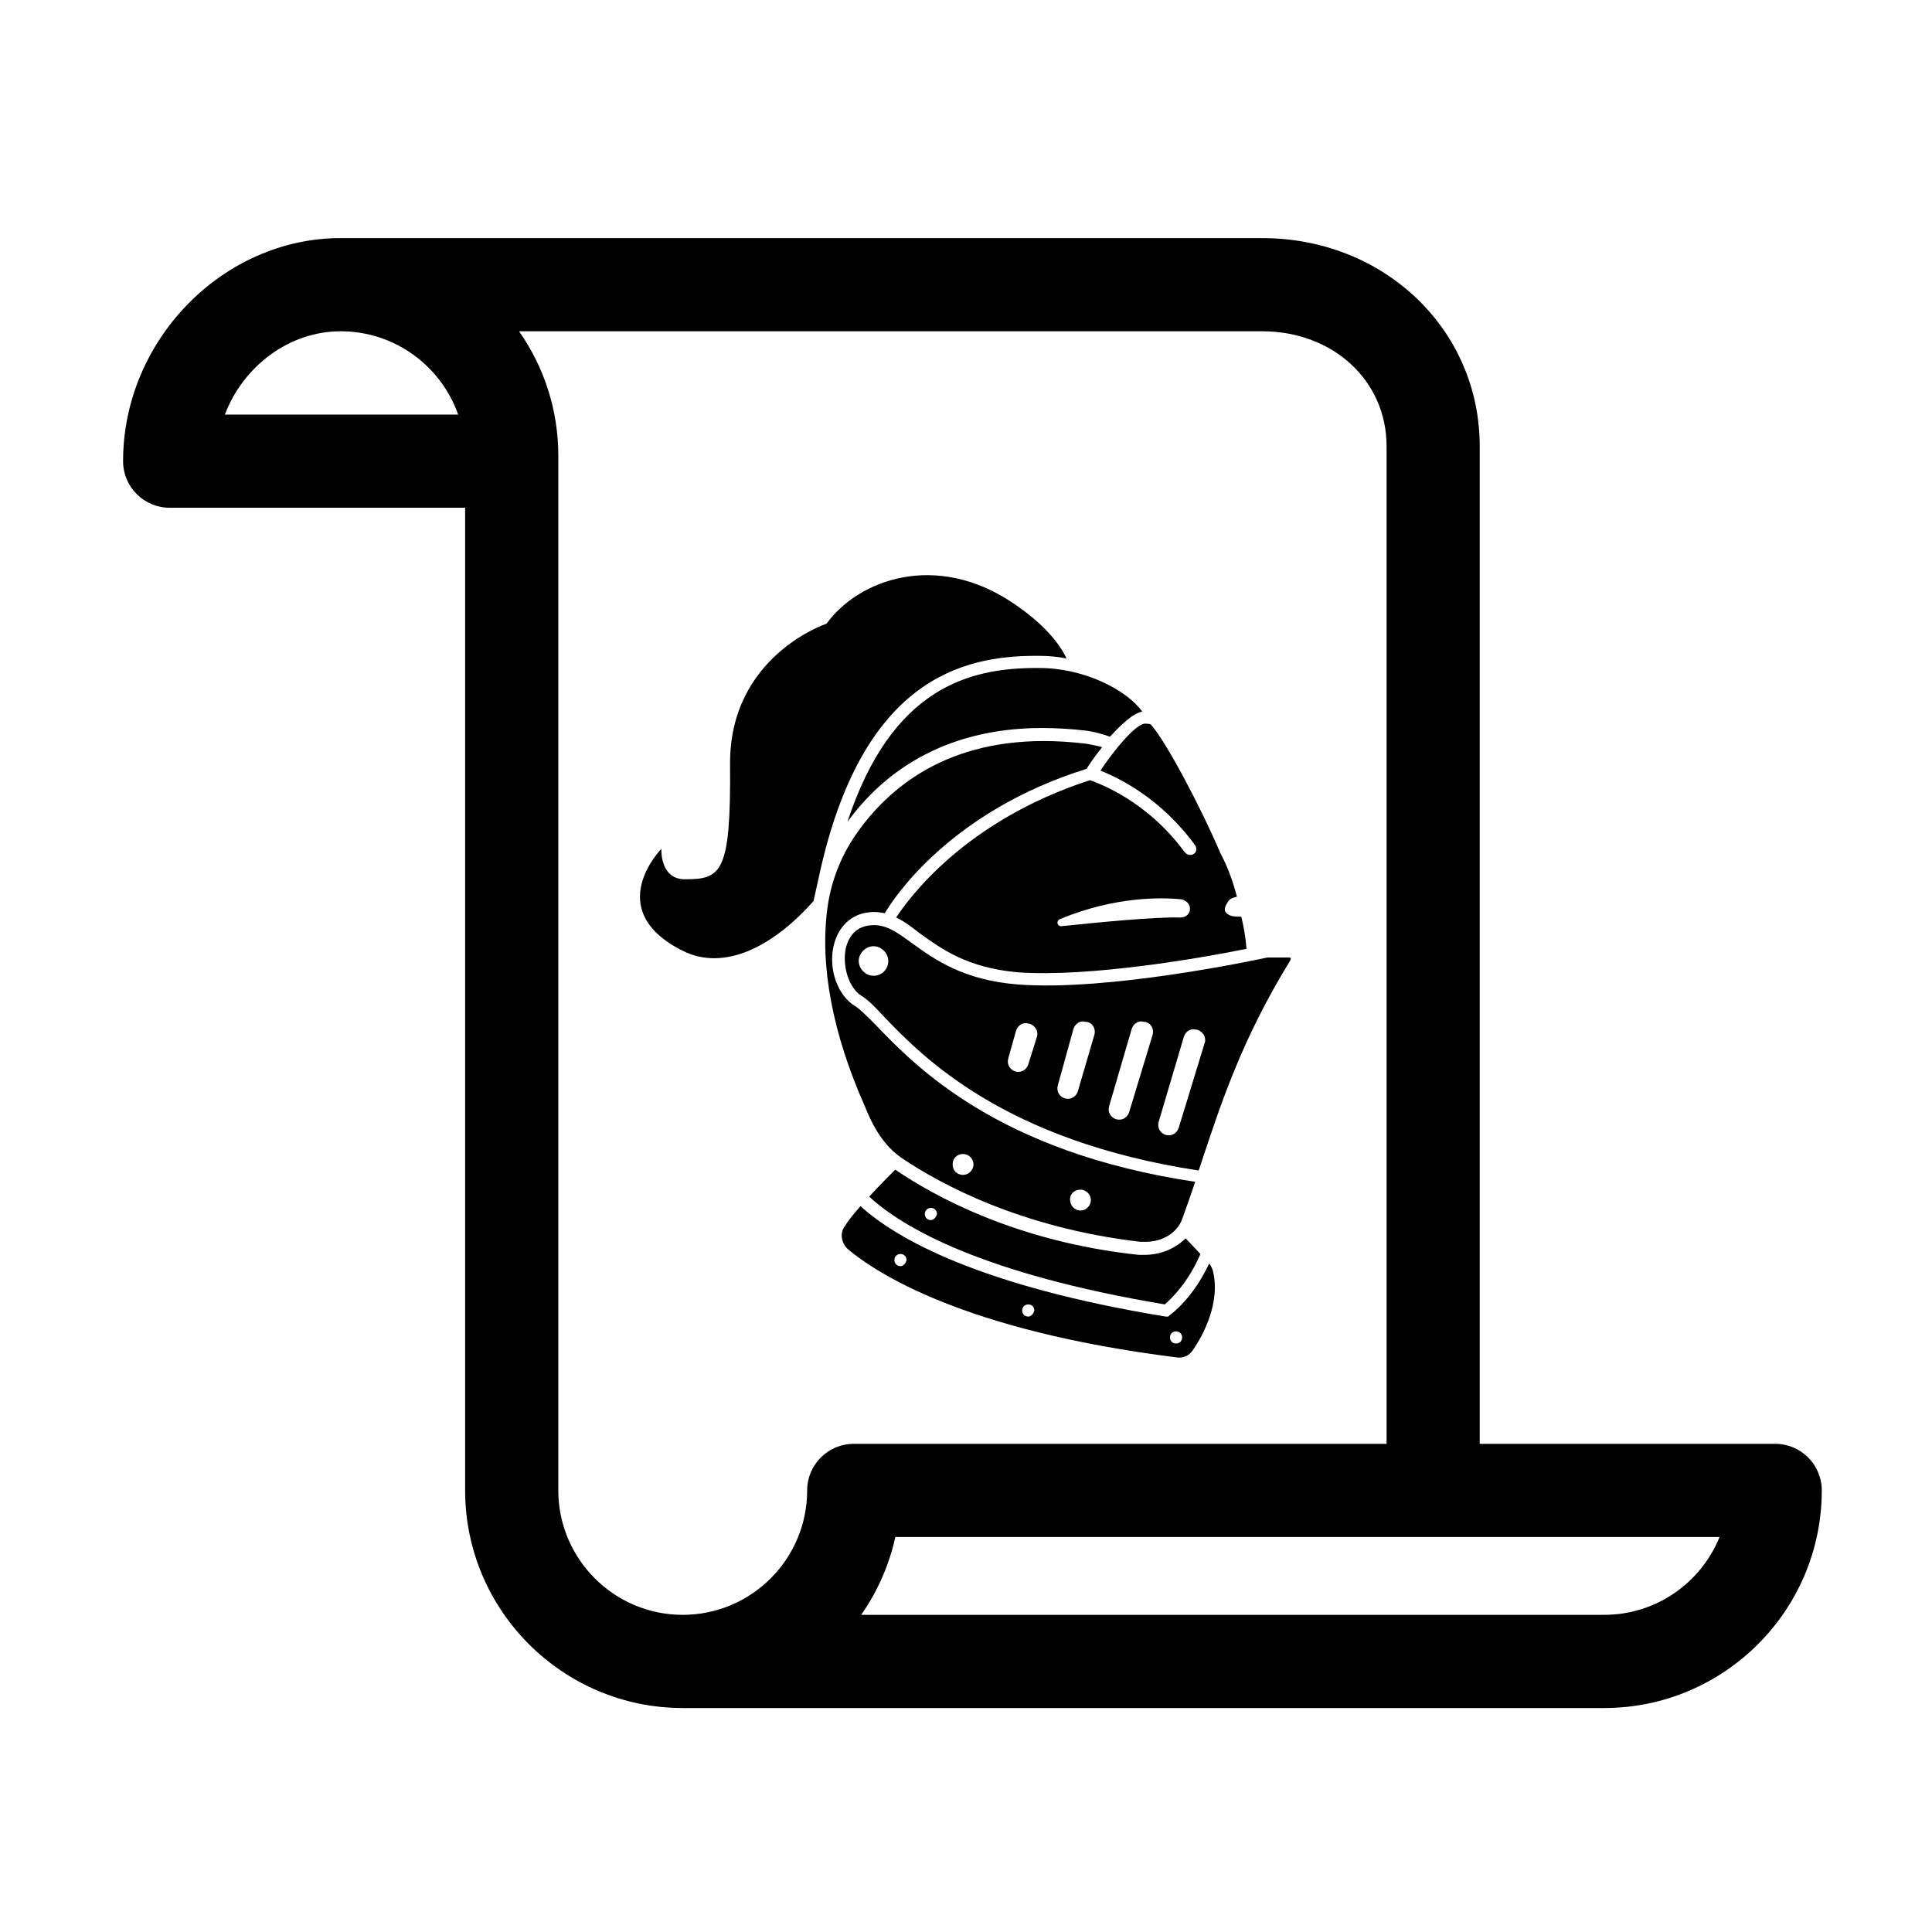
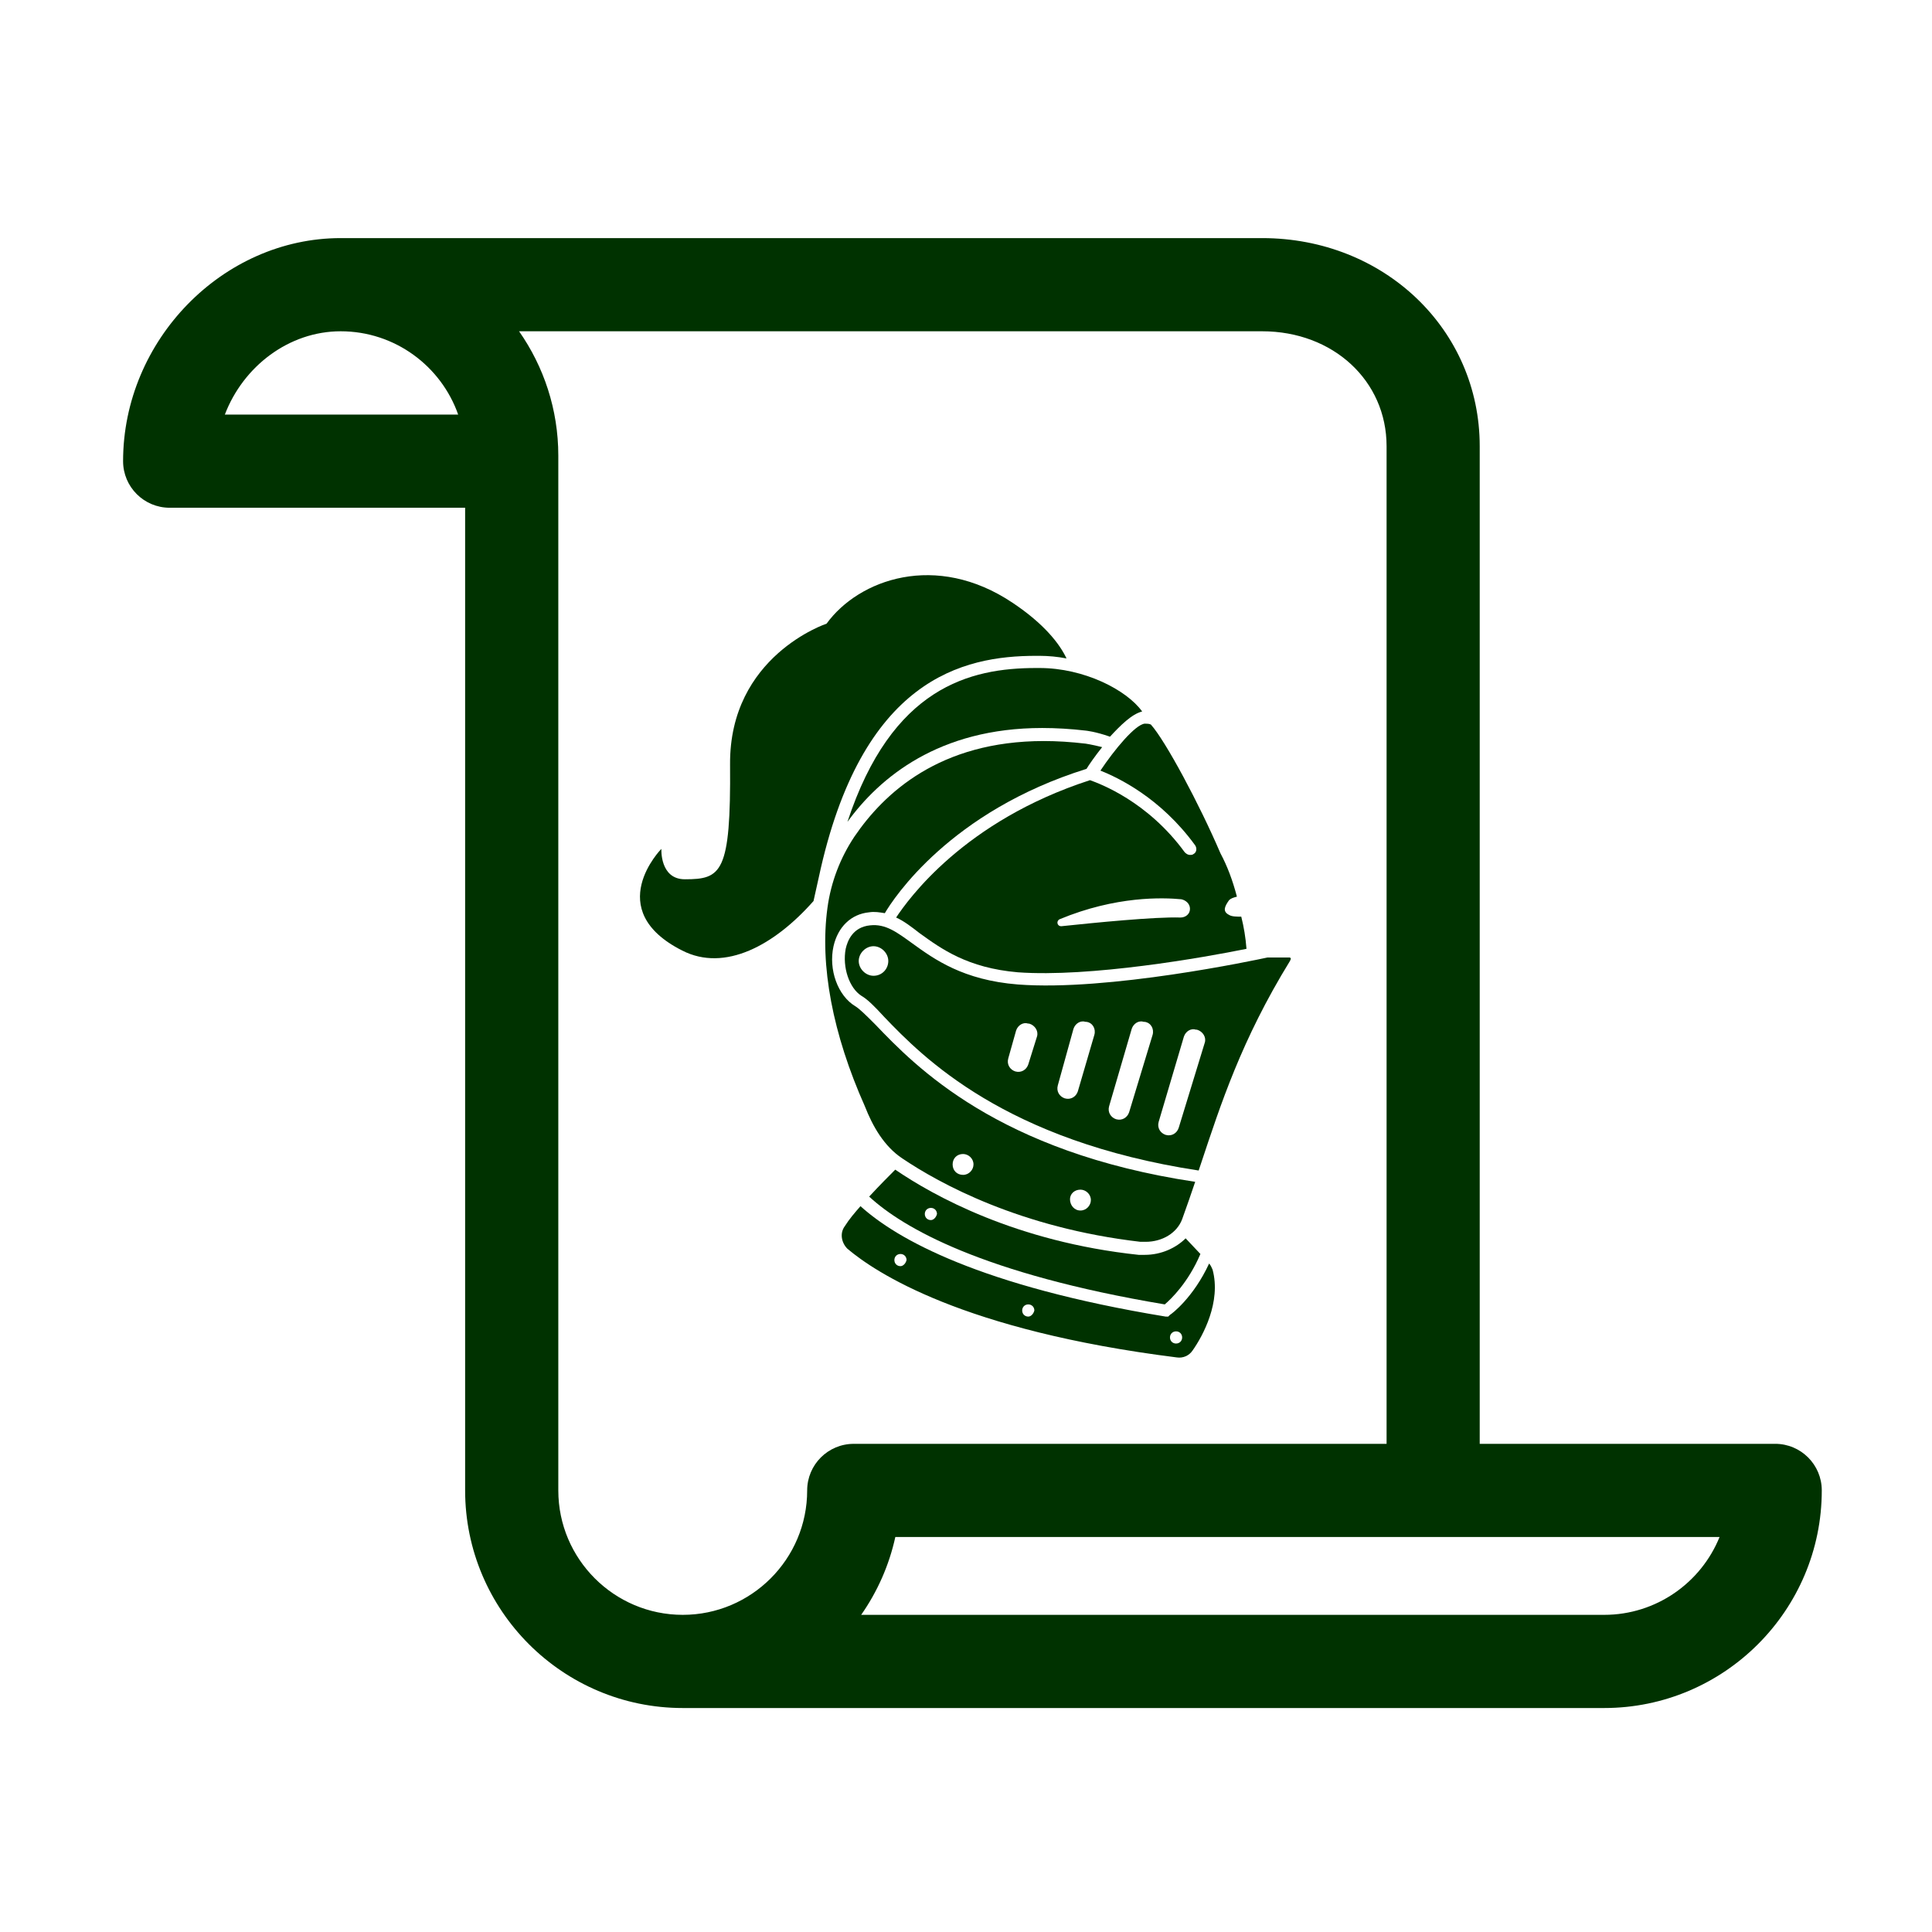
- <svg xmlns="http://www.w3.org/2000/svg" enable-background="new 0 0 100 100" version="1.1" viewBox="0 0 100 100" xml:space="preserve">
+ <svg xmlns="http://www.w3.org/2000/svg" fill="#003200" enable-background="new 0 0 100 100" version="1.1" viewBox="0 0 100 100" xml:space="preserve">
  <path d="m91.884 74.732h-15.294v-51.637c0-6.04-4.946-10.771-11.262-10.771h-47.694c-6.104 0-11.263 5.287-11.263 11.546 0 1.332 1.079 2.411 2.41 2.411h15.294v50.862c0 6.211 5.053 11.264 11.264 11.264h47.692c6.211 0 11.264-5.053 11.264-11.264 0-1.331-1.079-2.411-2.411-2.411zm-80.246-53.273c0.952-2.495 3.313-4.312 5.996-4.312 2.807 0 5.199 1.803 6.081 4.312h-12.077zm30.141 55.685c0 3.552-2.889 6.44-6.44 6.44s-6.441-2.889-6.441-6.44v-53.557c0-2.395-0.753-4.614-2.031-6.44h38.462c3.671 0 6.44 2.558 6.44 5.948v51.638h-27.578c-1.332-1e-3 -2.412 1.079-2.412 2.411zm41.252 6.44h-38.457c0.836-1.193 1.446-2.559 1.768-4.029h42.662c-0.955 2.361-3.273 4.029-5.973 4.029z" />
  <g transform="matrix(.45 0 0 .45 27.483 27.511)">
    <path d="m78 84.2c-1.8 3.9-4.3 5.8-4.5 5.9l-0.2 0.2h-0.3c-21.3-3.5-30.9-8.9-35.1-12.7-0.7 0.8-1.3 1.5-1.8 2.3-0.6 0.8-0.4 1.9 0.3 2.6 3.2 2.7 13.2 9.4 37.9 12.5 0.7 0.1 1.4-0.2 1.8-0.8 1.2-1.7 3.3-5.6 2.3-9.3-0.1-0.2-0.2-0.5-0.4-0.7zm-35.5 0.3c-0.4 0-0.7-0.3-0.7-0.7s0.3-0.7 0.7-0.7 0.7 0.3 0.7 0.7c-0.1 0.4-0.4 0.7-0.7 0.7zm14.7 5.8c-0.4 0-0.7-0.3-0.7-0.7s0.3-0.7 0.7-0.7 0.7 0.3 0.7 0.7c-0.1 0.4-0.4 0.7-0.7 0.7zm17 3.1c-0.4 0-0.7-0.3-0.7-0.7s0.3-0.7 0.7-0.7 0.7 0.3 0.7 0.7-0.3 0.7-0.7 0.7z" />
    <path d="m42.7 72.1c4.3 2.9 13.6 8 27.4 9.6h0.6c1.9 0 3.6-1 4.2-2.6 0.5-1.4 1-2.8 1.5-4.3-22.7-3.4-32.2-13.3-36.8-18.1-1-1-1.8-1.8-2.3-2.1-2-1.2-3.1-4.2-2.5-6.9 0.5-2.2 2-3.7 4.1-3.9 0.6-0.1 1.2 0 1.8 0.1 1-1.7 7.5-11.7 23.2-16.6 0.3-0.5 1-1.5 1.8-2.5-1.2-0.3-1.9-0.4-1.9-0.4-1.7-0.2-3.3-0.3-4.8-0.3-12 0-18.4 6-21.8 11-1.6 2.4-2.7 5.2-3.1 8.2-0.9 6.6 0.6 14.5 4.3 22.8 0.9 2.3 2.2 4.6 4.3 6zm20.5 3.6c0.6 0 1.2 0.5 1.2 1.2 0 0.6-0.5 1.2-1.2 1.2s-1.2-0.6-1.2-1.3c0-0.6 0.5-1.1 1.2-1.1zm-13.5-4.1c0.6 0 1.2 0.5 1.2 1.2 0 0.6-0.5 1.2-1.2 1.2s-1.2-0.5-1.2-1.2 0.5-1.2 1.2-1.2z" />
    <path d="m58.1 15.7c-7.6 0-16.6 2.2-21.7 17.7 3.7-5.1 10.5-10.8 22.4-10.8 1.6 0 3.3 0.1 5 0.3 0 0 1.1 0.1 2.8 0.7 1.2-1.3 2.5-2.6 3.7-2.9-1.8-2.5-6.7-5-11.8-5z" />
    <path d="m65.5 27.5c2 0.8 6.9 3.1 10.9 8.6 0.2 0.3 0.2 0.8-0.2 1-0.1 0.1-0.3 0.1-0.4 0.1-0.2 0-0.4-0.1-0.6-0.3-4.3-5.9-9.8-7.9-10.9-8.3-14.5 4.7-20.9 13.7-22.3 15.8 0.9 0.4 1.8 1.1 2.7 1.8 2.5 1.8 5.5 4 11.3 4.5 8.3 0.6 21.4-1.7 26.3-2.7-0.1-1.3-0.3-2.5-0.6-3.7-0.5 0-1.1 0-1.4-0.2-0.8-0.4-0.5-1 0-1.7 0.2-0.2 0.5-0.3 0.9-0.4-0.5-1.9-1.1-3.5-1.9-5-2.4-5.6-6.3-12.9-8-14.8-0.2-0.1-0.5-0.1-0.7-0.1-1.1 0.1-3.5 3-5.1 5.4zm9.2 16.9c-2.9-0.1-9.9 0.6-13.7 1-0.5 0-0.6-0.6-0.2-0.8 6.5-2.7 11.9-2.5 14-2.3 0.5 0.1 1 0.5 1 1.1s-0.5 1-1.1 1z" />
    <path d="m87.4 49.1-0.1-0.1h-2.6c-1.4 0.3-18.3 3.9-28.7 3.1-6.3-0.5-9.6-2.9-12.1-4.7-1.8-1.3-3.1-2.3-4.9-2.1-2 0.2-2.6 1.8-2.8 2.7-0.4 2.1 0.4 4.5 1.8 5.4 0.7 0.4 1.5 1.2 2.6 2.4 4.5 4.7 13.9 14.3 36.2 17.7l0.3-0.9c2.2-6.6 4.6-14.1 10.2-23.2 0.1-0.2 0.1-0.3 0.1-0.3zm-48 2c-0.9 0-1.7-0.8-1.7-1.7s0.8-1.7 1.7-1.7 1.7 0.8 1.7 1.7-0.7 1.7-1.7 1.7zm18.8 7-1 3.2c-0.2 0.6-0.8 1-1.5 0.8-0.6-0.2-1-0.8-0.8-1.5l0.9-3.2c0.2-0.6 0.8-1 1.4-0.8h0.1c0.7 0.2 1.1 0.9 0.9 1.5zm6.6-0.2-1.9 6.5c-0.2 0.6-0.8 1-1.5 0.8-0.6-0.2-1-0.8-0.8-1.5l1.8-6.5c0.2-0.6 0.8-1 1.4-0.8h0.1c0.7 0.1 1.1 0.8 0.9 1.5zm6.7 0-2.7 8.9c-0.2 0.6-0.8 1-1.5 0.8-0.6-0.2-1-0.8-0.8-1.5l2.6-8.9c0.2-0.6 0.8-1 1.4-0.8h0.1c0.7 0.1 1.1 0.8 0.9 1.5zm6 0.9-3 9.8c-0.2 0.6-0.8 1-1.5 0.8-0.6-0.2-1-0.8-0.8-1.5l2.9-9.8c0.2-0.6 0.8-1 1.4-0.8h0.1c0.7 0.2 1.1 0.9 0.9 1.5z" />
    <path d="m58.1 14.3h0.4c1 0 2.1 0.1 3.1 0.3-0.8-1.7-2.6-4-6.2-6.4-8.8-5.9-17.7-2.7-21.4 2.4 0 0-11.2 3.7-11.1 16.2s-1 13.2-5.2 13.2c-2.9 0-2.7-3.5-2.7-3.5s-6.9 7 2.4 11.7c4.9 2.5 10.6-0.6 15.1-5.7l0.6-2.7c4.9-22.9 16.6-25.5 25-25.5z" />
    <path d="m70.6 83.2h-0.7c-14.1-1.5-23.6-6.8-28-9.8-0.7 0.7-1.8 1.8-3 3.1 3.9 3.6 13.1 8.9 34 12.4 0.7-0.6 2.7-2.5 4.1-5.8l-1.7-1.8c-1.1 1.1-2.8 1.9-4.7 1.9zm-24.6-4c-0.4 0-0.7-0.3-0.7-0.7s0.3-0.7 0.7-0.7 0.7 0.3 0.7 0.7c-0.1 0.4-0.4 0.7-0.7 0.7z" />
  </g>
</svg>
